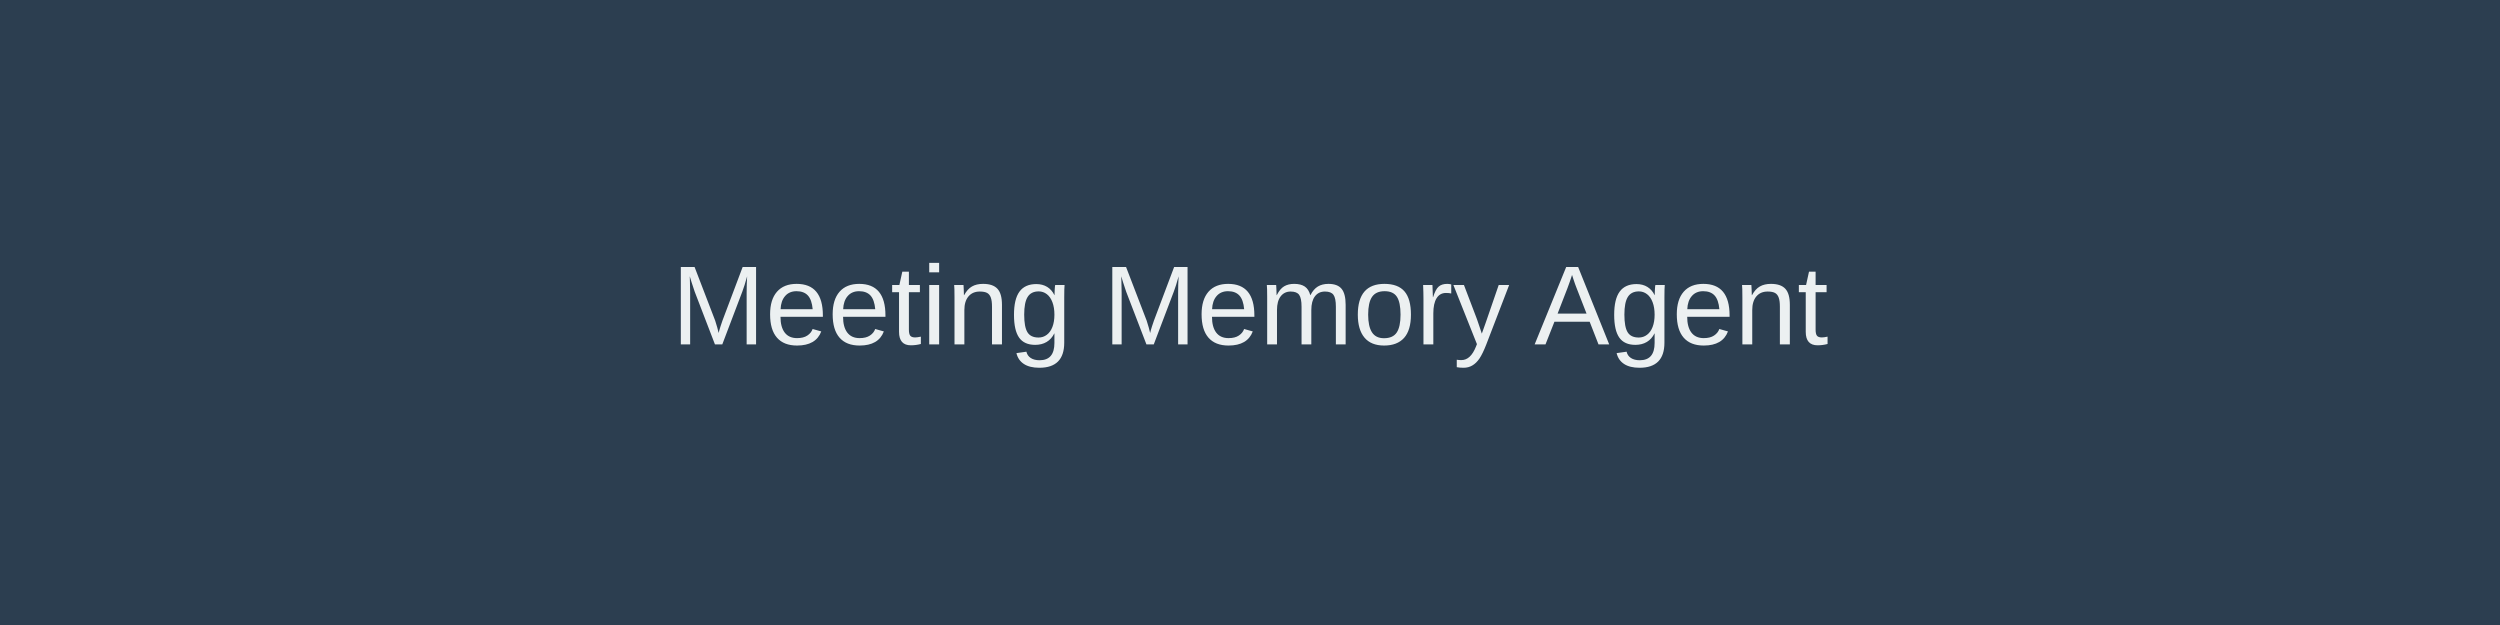
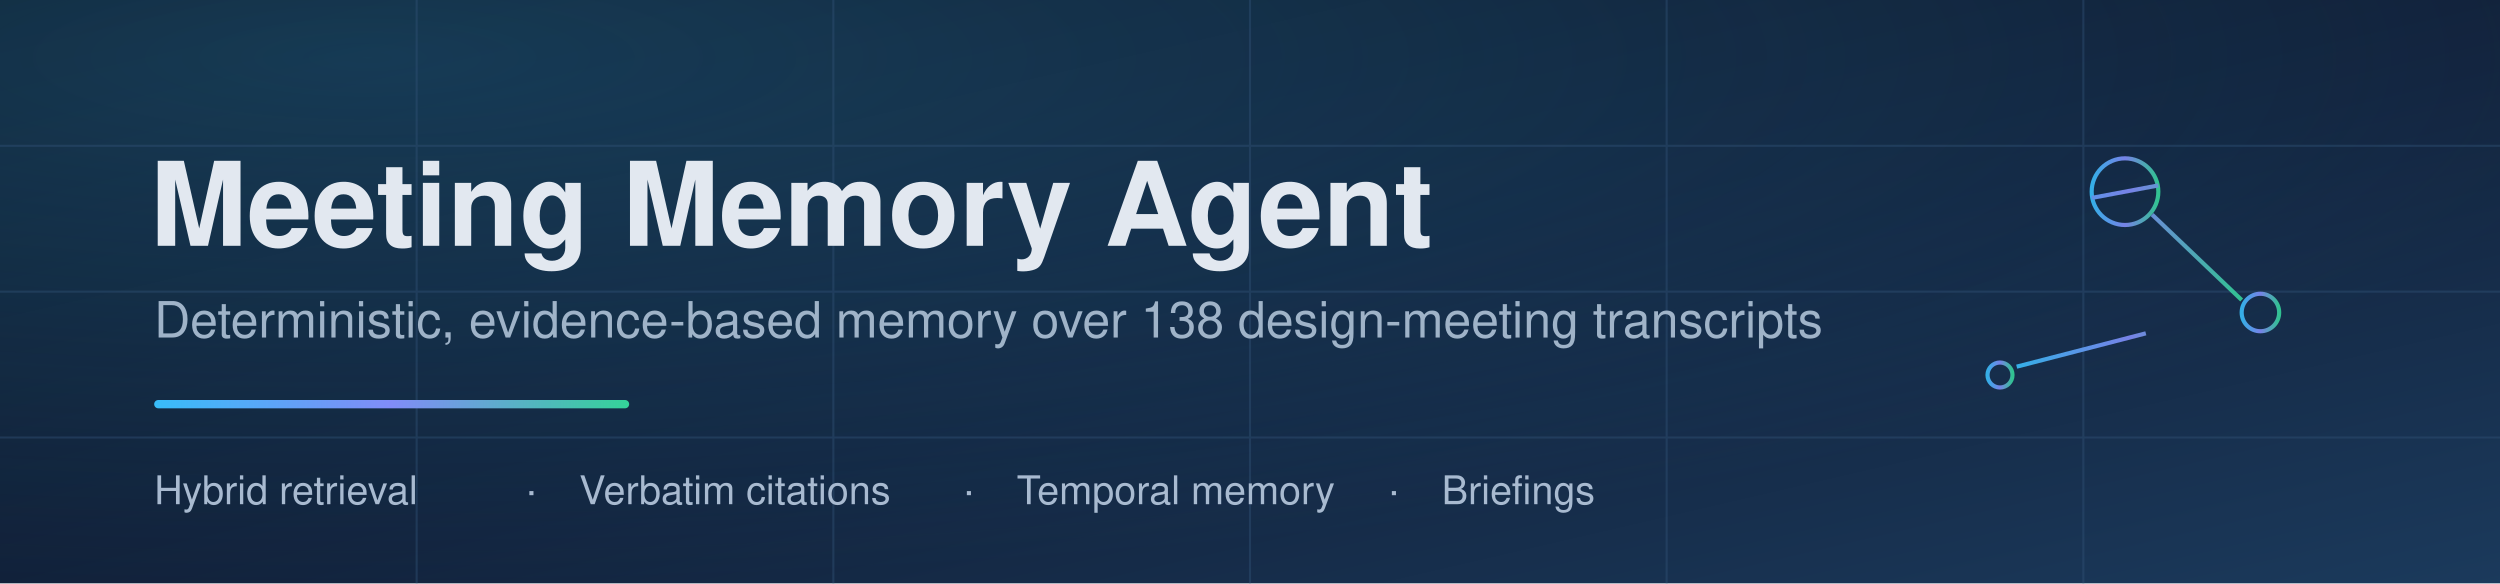
- <svg xmlns="http://www.w3.org/2000/svg" width="800" height="200">
-   <rect width="100%" height="100%" fill="#2c3e50" />
-   <text x="50%" y="50%" dominant-baseline="middle" text-anchor="middle" fill="#ecf0f1" font-family="Arial,Helvetica,sans-serif" font-size="36">Meeting Memory Agent</text>
+ <svg xmlns="http://www.w3.org/2000/svg" width="1200" height="280" viewBox="0 0 1200 280" role="img" aria-label="Meeting Memory Agent">
+   <defs>
+     <linearGradient id="bg" x1="0" y1="0" x2="1" y2="1">
+       <stop offset="0%" stop-color="#0b1220" />
+       <stop offset="55%" stop-color="#12233d" />
+       <stop offset="100%" stop-color="#1b3a5c" />
+     </linearGradient>
+     <linearGradient id="accent" x1="0" y1="0" x2="1" y2="0">
+       <stop offset="0%" stop-color="#38bdf8" />
+       <stop offset="50%" stop-color="#818cf8" />
+       <stop offset="100%" stop-color="#34d399" />
+     </linearGradient>
+     <radialGradient id="glow" cx="0.15" cy="0.1" r="0.9">
+       <stop offset="0%" stop-color="#38bdf8" stop-opacity="0.22" />
+       <stop offset="100%" stop-color="#38bdf8" stop-opacity="0" />
+     </radialGradient>
+   </defs>
+   <rect width="1200" height="280" fill="url(#bg)" />
+   <rect width="1200" height="280" fill="url(#glow)" />
+   <g stroke="#2f4f74" stroke-width="1" opacity="0.45">
+     <path d="M0 70 H1200 M0 140 H1200 M0 210 H1200" />
+     <path d="M200 0 V280 M400 0 V280 M600 0 V280 M800 0 V280 M1000 0 V280" />
+   </g>
+   <g fill="none" stroke="url(#accent)" stroke-width="2" opacity="0.9">
+     <circle cx="1020" cy="92" r="16" />
+     <circle cx="1085" cy="150" r="9" />
+     <circle cx="960" cy="180" r="6" />
+     <path d="M1004 95 L1036 89 M1033 103 L1076 144 M1030 160 L968 176" />
+   </g>
+   <text x="72" y="118" fill="#e2e8f0" font-family="Segoe UI, Helvetica, Arial, sans-serif" font-size="56" font-weight="700">Meeting Memory Agent</text>
+   <text x="74" y="162" fill="#9fb3c8" font-family="Segoe UI, Helvetica, Arial, sans-serif" font-size="24">Deterministic, evidence-based memory over 138 design-meeting transcripts</text>
+   <rect x="74" y="192" width="228" height="4" rx="2" fill="url(#accent)" />
+   <g fill="#a8bad0" font-family="Segoe UI, Helvetica, Arial, sans-serif" font-size="19">
+     <text x="74" y="242">Hybrid retrieval</text>
+     <text x="252" y="242">·</text>
+     <text x="278" y="242">Verbatim citations</text>
+     <text x="462" y="242">·</text>
+     <text x="488" y="242">Temporal memory</text>
+     <text x="666" y="242">·</text>
+     <text x="692" y="242">Briefings</text>
+   </g>
</svg>
